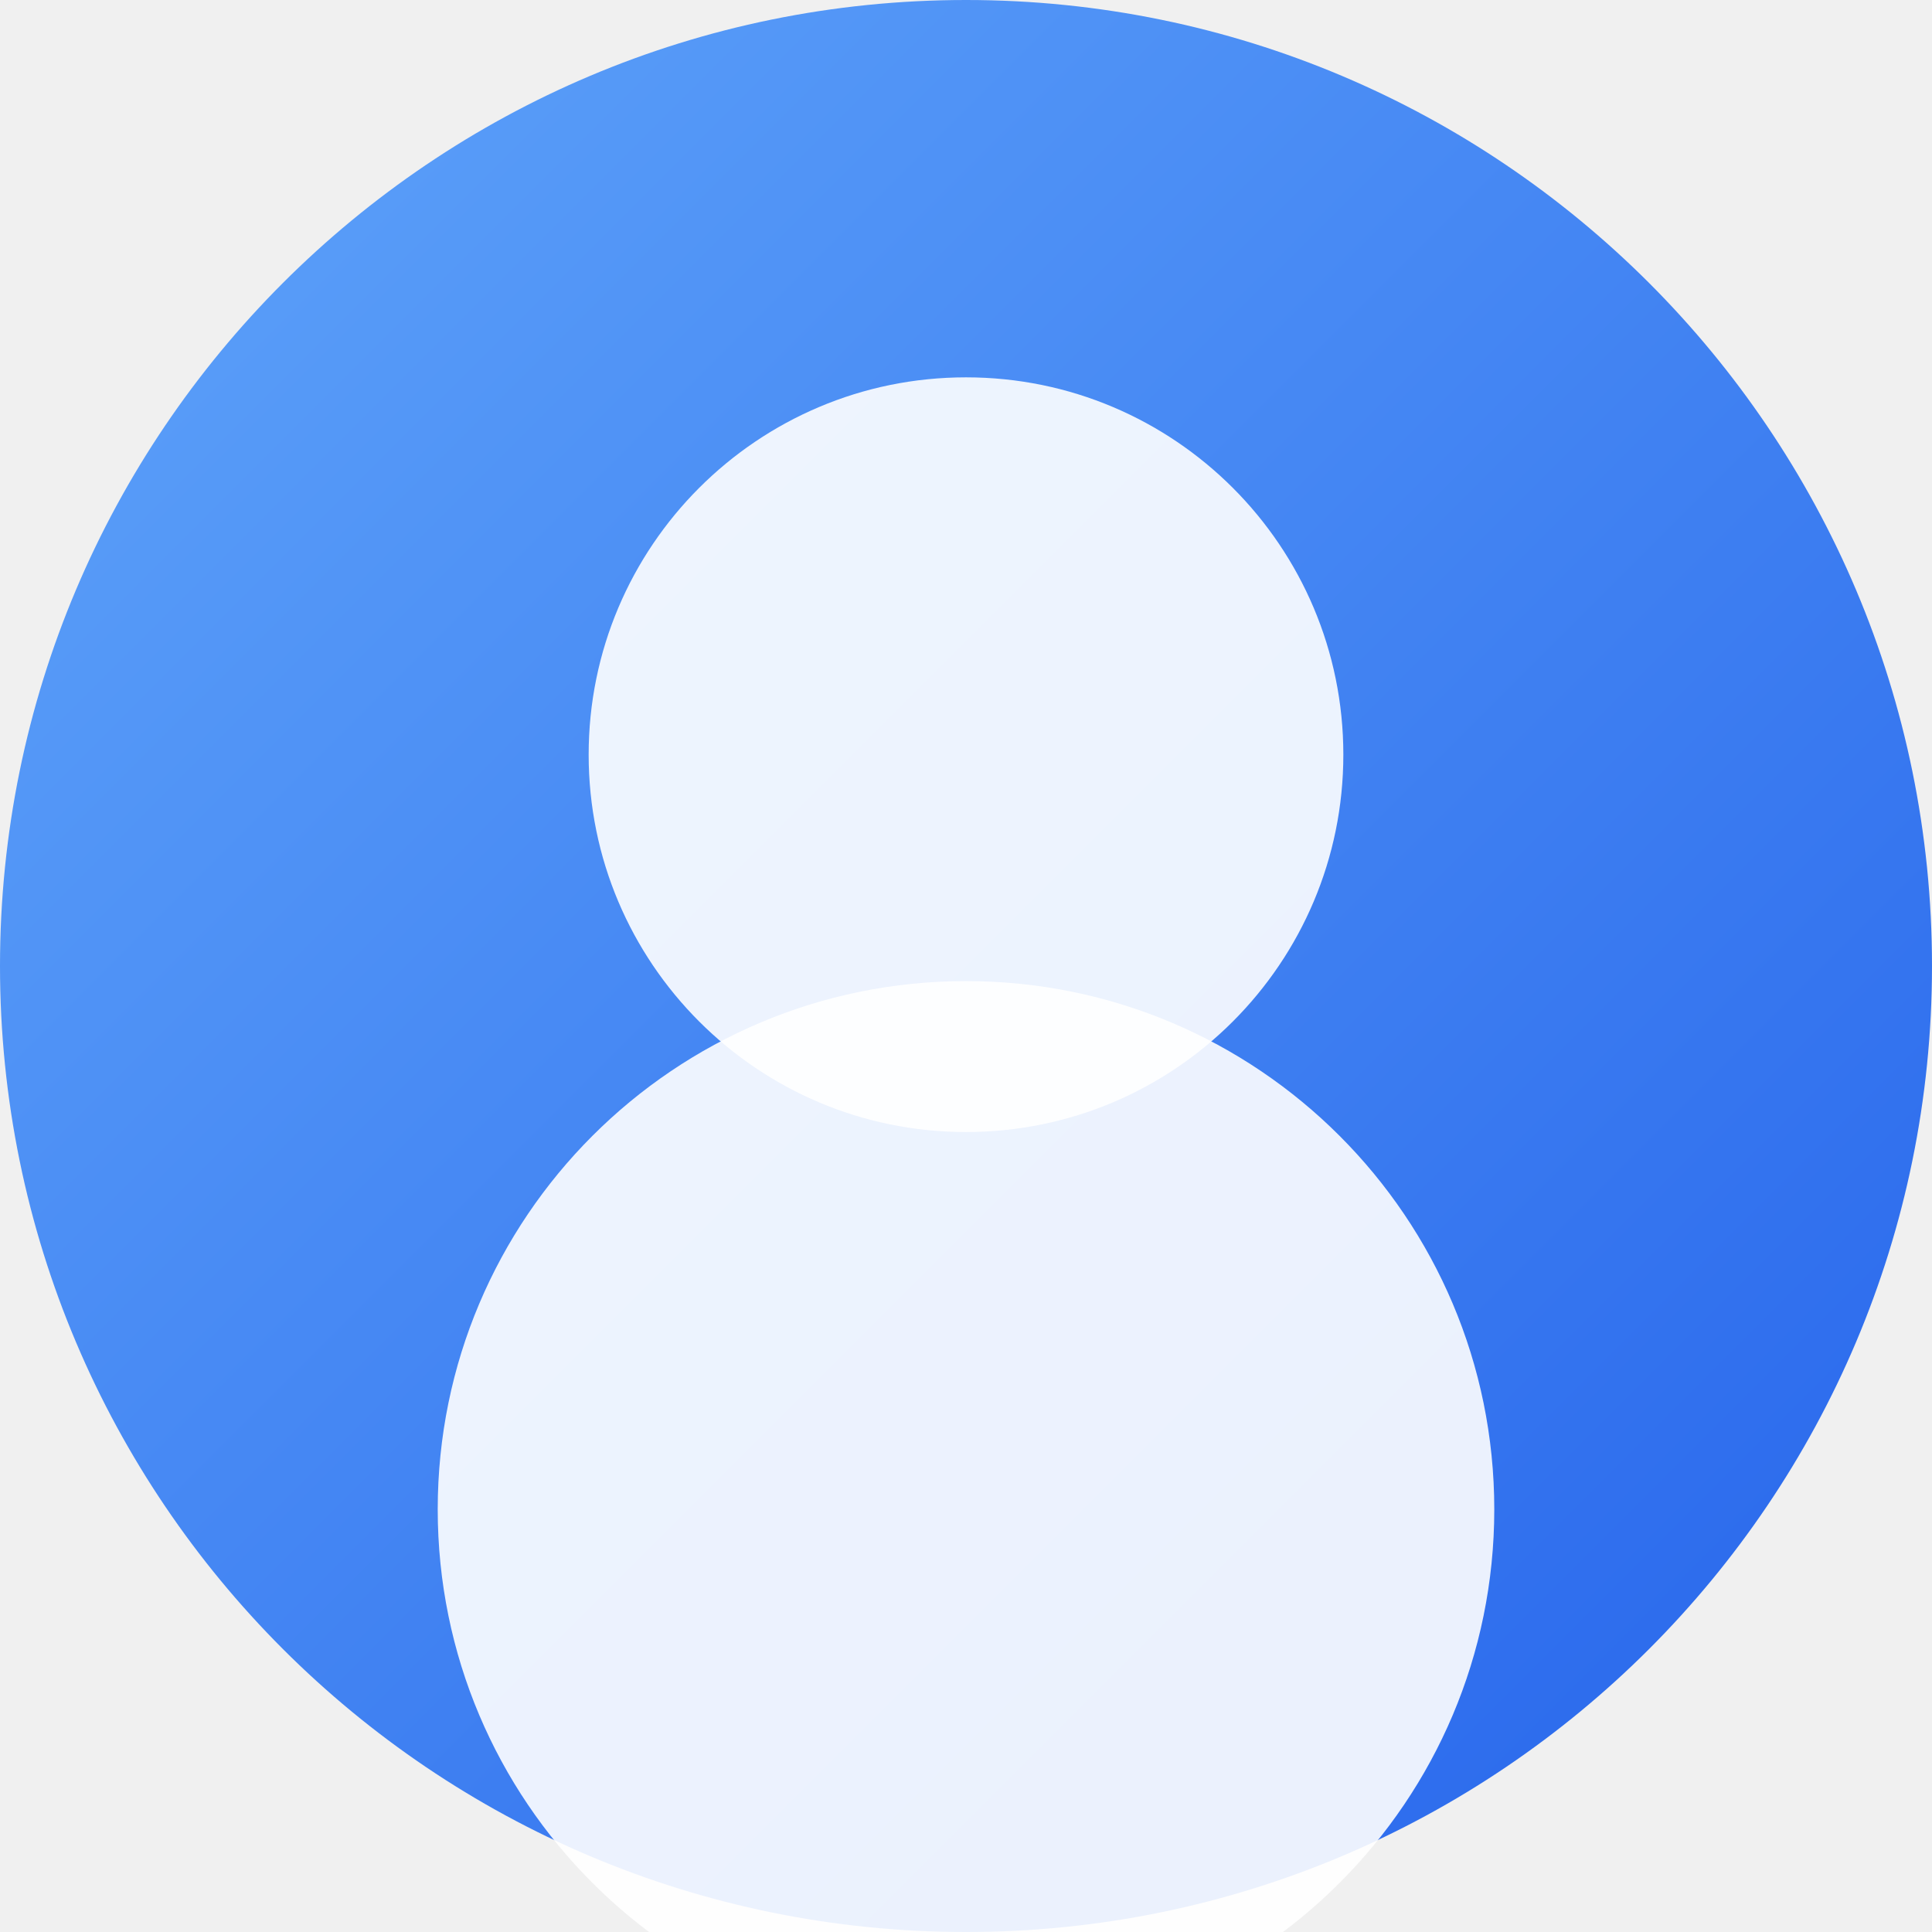
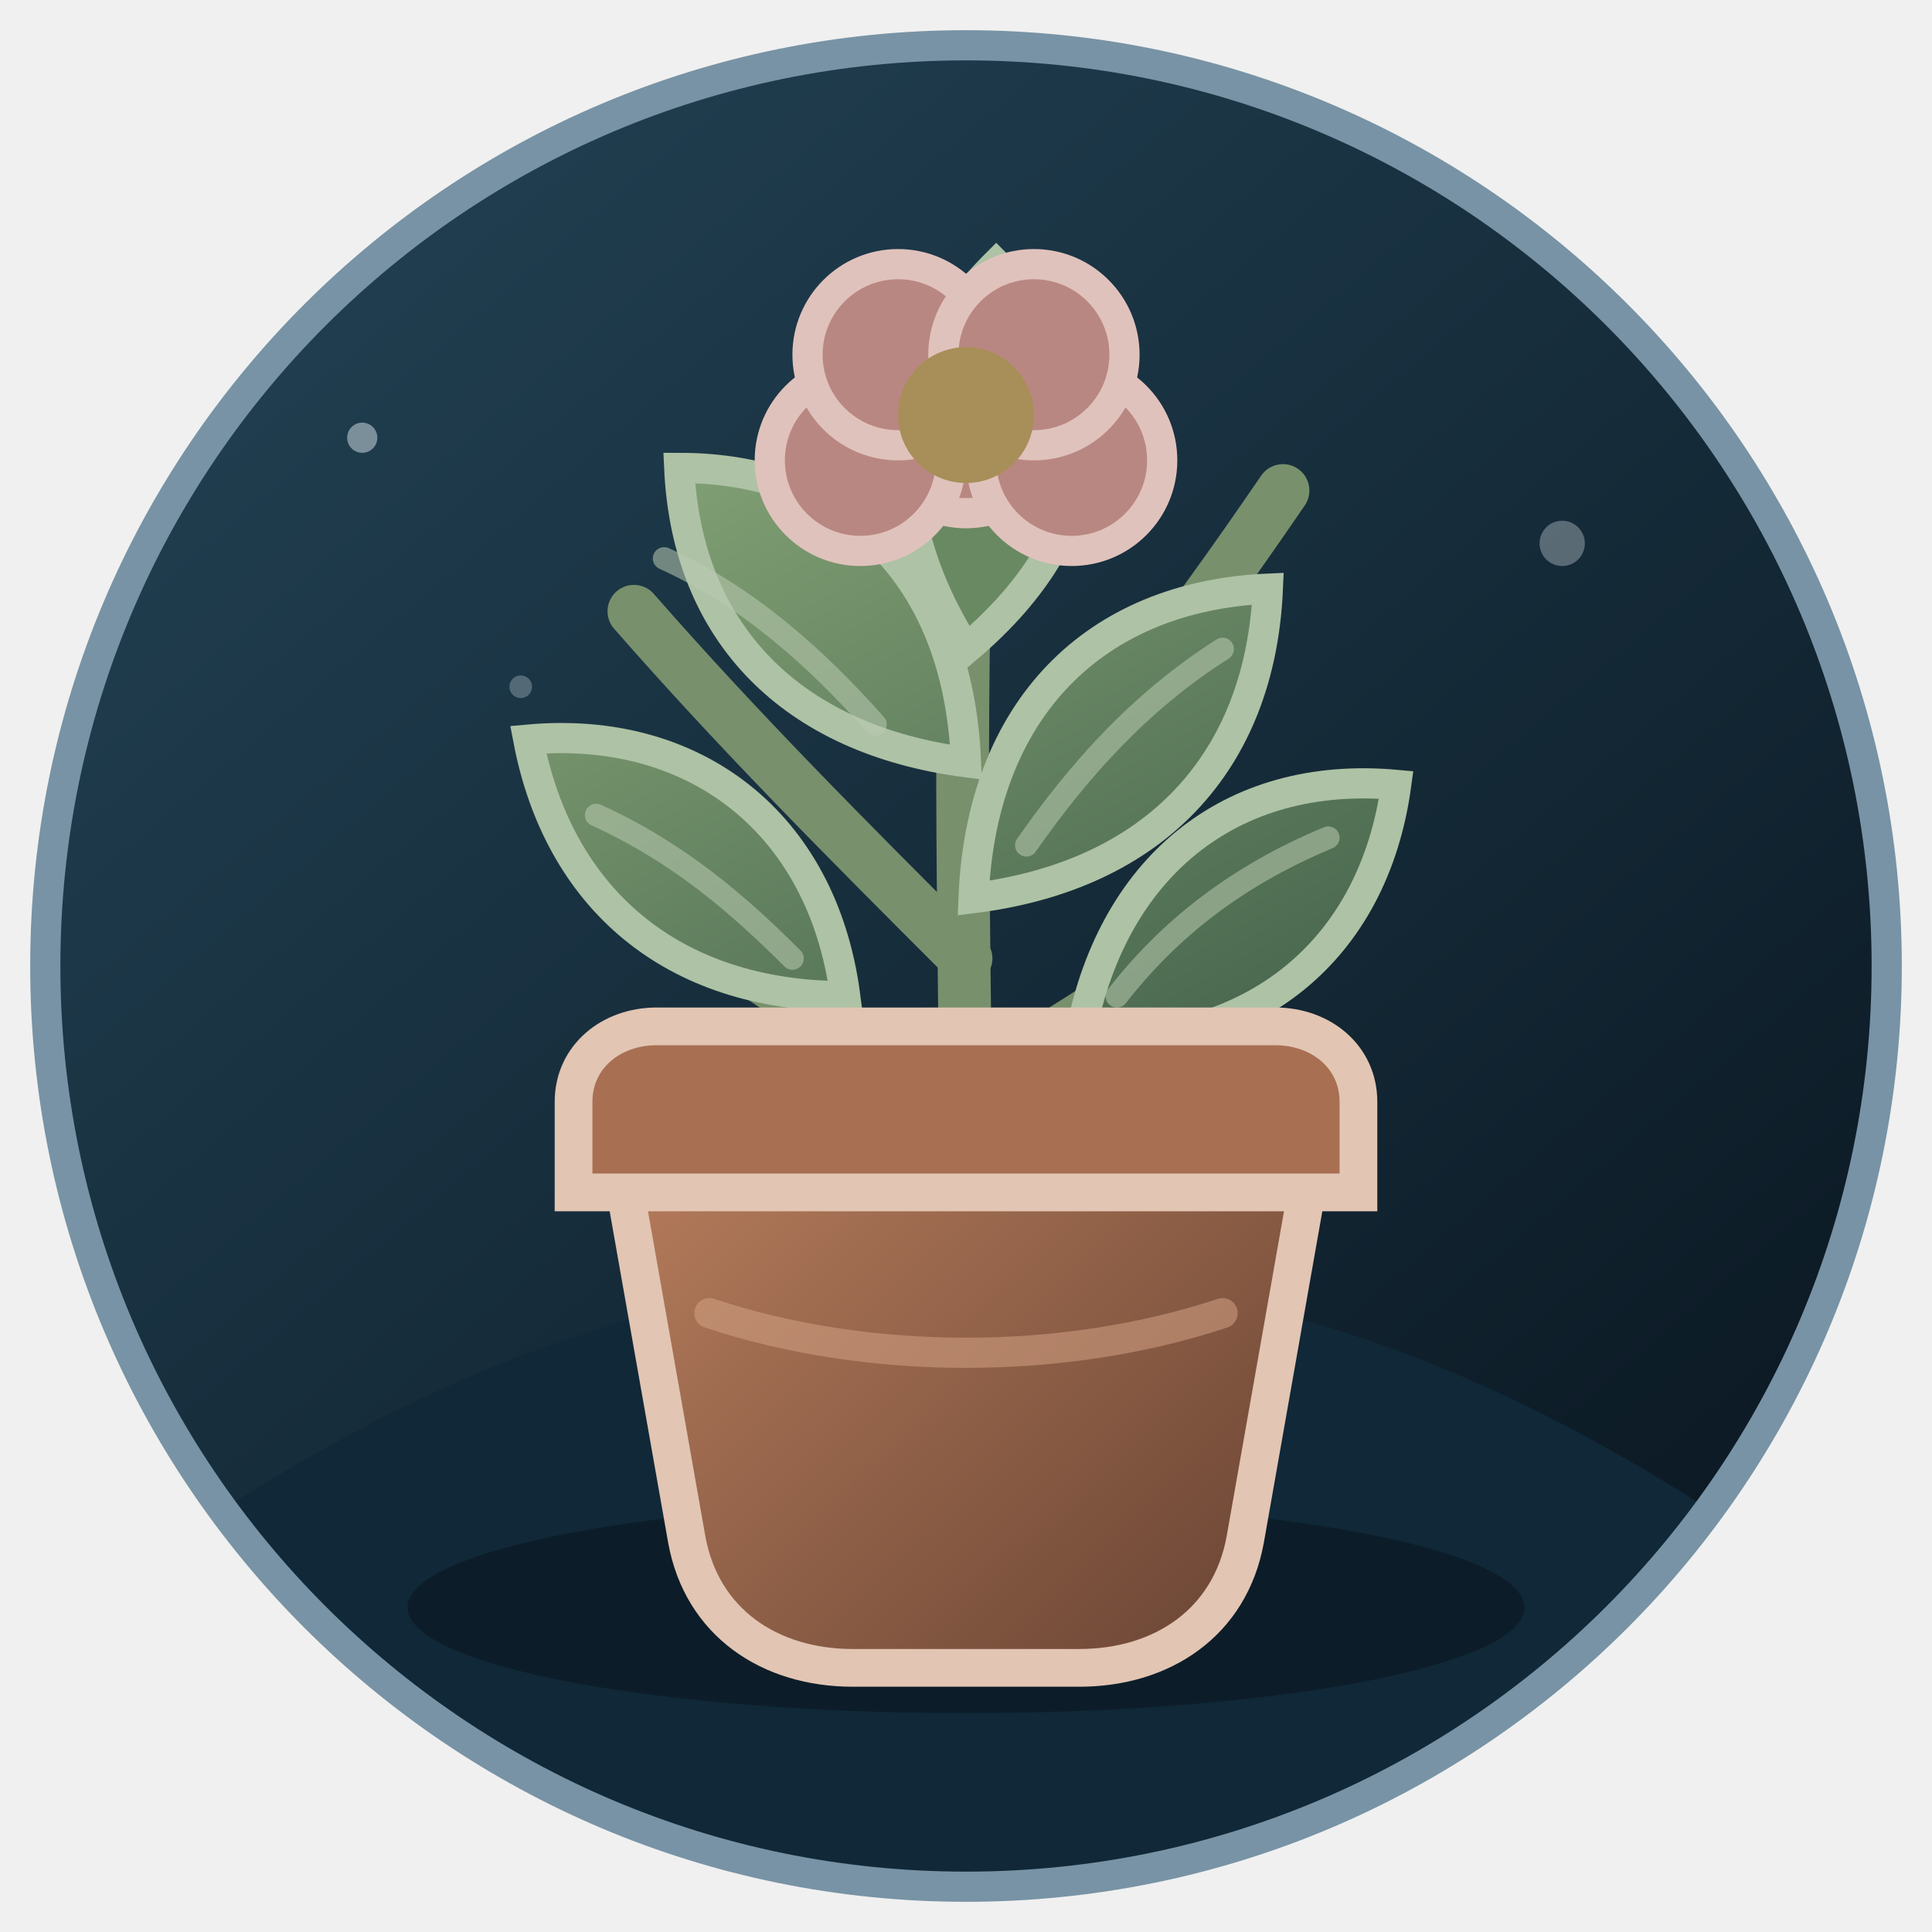
- <svg xmlns="http://www.w3.org/2000/svg" width="256" height="256" viewBox="0 0 256 256">
+ <svg xmlns="http://www.w3.org/2000/svg" width="256" height="256" viewBox="0 0 256 256" fill="none">
  <defs>
-     <linearGradient id="grad2" x1="0%" y1="0%" x2="100%" y2="100%">
-       <stop offset="0%" style="stop-color:#60a5fa;stop-opacity:1" />
-       <stop offset="100%" style="stop-color:#2563eb;stop-opacity:1" />
+     <linearGradient id="background" x1="37" y1="24" x2="217" y2="235" gradientUnits="userSpaceOnUse">
+       <stop stop-color="#214052" />
+       <stop offset="1" stop-color="#0A1721" />
    </linearGradient>
+     <linearGradient id="pot" x1="91" y1="143" x2="160" y2="214" gradientUnits="userSpaceOnUse">
+       <stop stop-color="#B77D5C" />
+       <stop offset="1" stop-color="#704937" />
+     </linearGradient>
+     <linearGradient id="leaf" x1="97" y1="62" x2="153" y2="162" gradientUnits="userSpaceOnUse">
+       <stop stop-color="#7F9D72" />
+       <stop offset="1" stop-color="#405F49" />
+     </linearGradient>
+     <clipPath id="frame">
+       <circle cx="128" cy="128" r="122" />
+     </clipPath>
  </defs>
-   <circle cx="128" cy="128" r="128" fill="url(#grad2)" />
-   <circle cx="128" cy="100" r="50" fill="white" opacity="0.9" />
-   <circle cx="128" cy="200" r="70" fill="white" opacity="0.9" />
+   <circle cx="128" cy="128" r="122" fill="url(#background)" />
+   <g clip-path="url(#frame)">
+     <circle cx="48" cy="58" r="2" fill="#D7E3E9" opacity=".5" />
+     <circle cx="207" cy="72" r="3" fill="#D7E3E9" opacity=".35" />
+     <circle cx="69" cy="91" r="1.5" fill="#D7E3E9" opacity=".3" />
+     <path d="M19 207C58 180 90 169 128 169C166 169 198 180 237 207V256H19V207Z" fill="#102838" />
+     <ellipse cx="128" cy="213" rx="74" ry="14" fill="#071016" opacity=".45" />
+     <path d="M128 160C128 130 127 103 128 70M128 127C112 111 98 97 84 81M128 118C145 100 157 84 170 65M127 144C107 135 92 124 78 111M130 143C149 132 165 121 180 106" stroke="#78906C" stroke-width="7" stroke-linecap="round" />
+     <path d="M128 101C105 98 91 84 90 62C112 62 127 76 128 101Z" fill="url(#leaf)" stroke="#AEC2A5" stroke-width="4" />
+     <path d="M129 119C130 94 145 79 168 78C167 101 153 116 129 119Z" fill="url(#leaf)" stroke="#AEC2A5" stroke-width="4" />
+     <path d="M112 132C89 132 74 119 70 98C92 96 109 109 112 132Z" fill="url(#leaf)" stroke="#AEC2A5" stroke-width="4" />
+     <path d="M143 138C147 115 163 102 185 104C182 126 166 139 143 138Z" fill="url(#leaf)" stroke="#AEC2A5" stroke-width="4" />
+     <path d="M128 86C116 67 118 49 132 35C148 51 147 70 128 86Z" fill="#698962" stroke="#AEC2A5" stroke-width="4" />
+     <path d="M88 74C99 79 108 87 116 96M162 86C151 93 143 102 136 112M79 108C90 113 98 120 105 127M176 111C164 116 155 123 148 132" stroke="#B9CBB0" stroke-width="3" stroke-linecap="round" opacity=".55" />
+     <circle cx="128" cy="56" r="12" fill="#B98781" stroke="#E0C2BC" stroke-width="4" />
+     <circle cx="114" cy="61" r="12" fill="#B98781" stroke="#E0C2BC" stroke-width="4" />
+     <circle cx="142" cy="61" r="12" fill="#B98781" stroke="#E0C2BC" stroke-width="4" />
+     <circle cx="119" cy="47" r="12" fill="#B98781" stroke="#E0C2BC" stroke-width="4" />
+     <circle cx="137" cy="47" r="12" fill="#B98781" stroke="#E0C2BC" stroke-width="4" />
+     <circle cx="128" cy="55" r="9" fill="#A88E58" />
+     <path d="M82 153H174L165 204C163 215 154 221 143 221H113C102 221 93 215 91 204L82 153Z" fill="url(#pot)" stroke="#E2C5B3" stroke-width="5" stroke-linejoin="round" />
+     <path d="M76 146C76 140 81 136 87 136H169C175 136 180 140 180 146V158H76V146Z" fill="#A96F52" stroke="#E2C5B3" stroke-width="5" />
+     <path d="M94 174C115 181 141 181 162 174" stroke="#D2A084" stroke-width="4" stroke-linecap="round" opacity=".55" />
+   </g>
+   <circle cx="128" cy="128" r="122" stroke="#7893A5" stroke-width="4" />
</svg>
